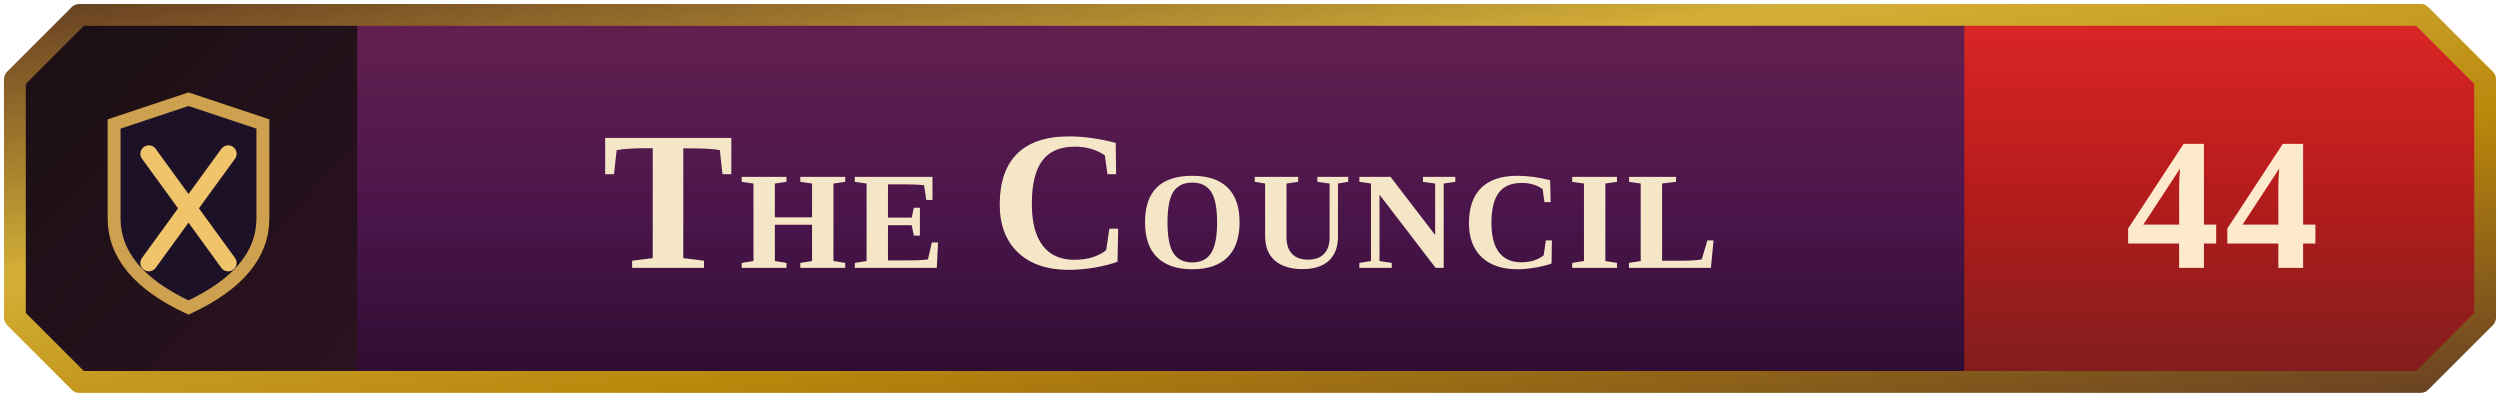
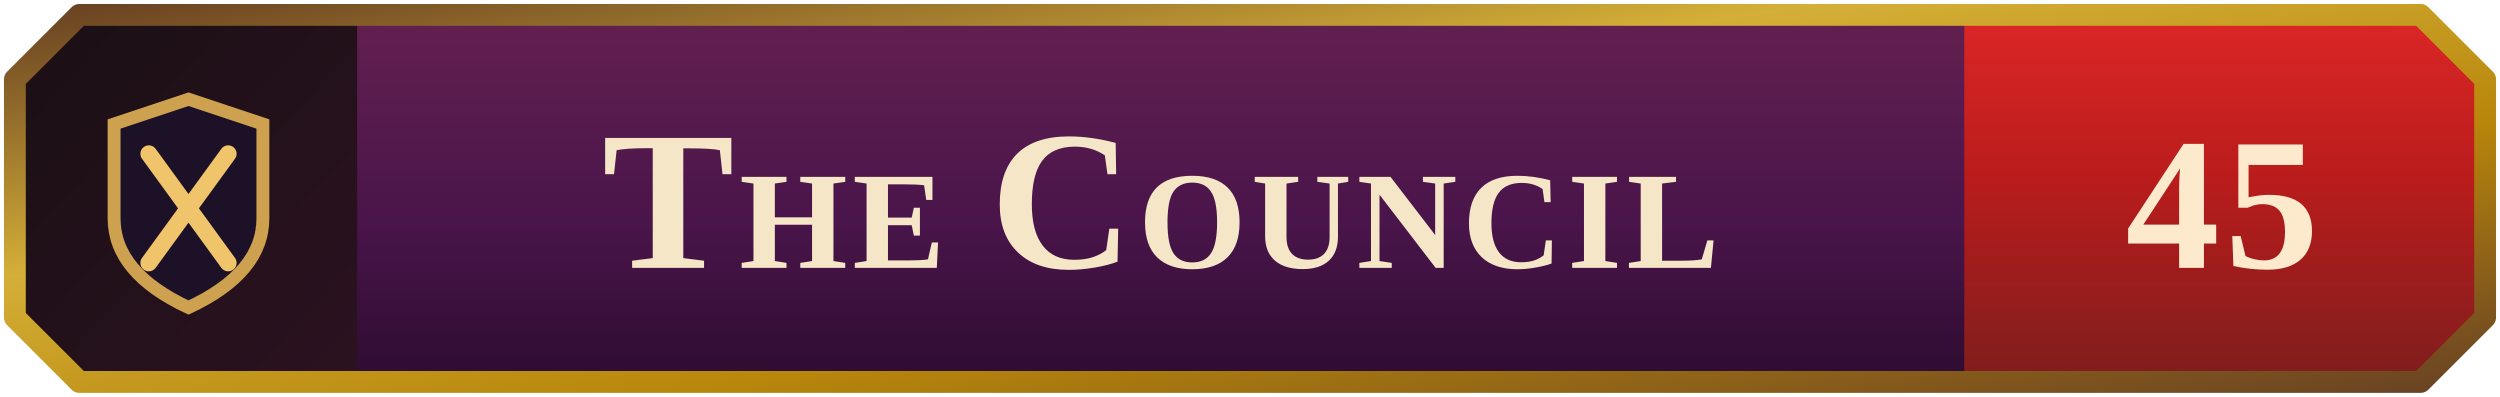
- <svg xmlns="http://www.w3.org/2000/svg" width="126" height="20" viewBox="0 0 252 40" role="img" aria-label="The Council: 44">
+ <svg xmlns="http://www.w3.org/2000/svg" width="126" height="20" viewBox="0 0 252 40" role="img" aria-label="The Council: 45">
  <defs>
    <linearGradient id="mcPlum" x1="0" y1="0" x2="0" y2="1">
      <stop offset="0%" stop-color="#63204f" />
      <stop offset="55%" stop-color="#4a154b" />
      <stop offset="100%" stop-color="#2e0c30" />
    </linearGradient>
    <linearGradient id="mcCap" x1="0" y1="0" x2="1" y2="1">
      <stop offset="0%" stop-color="#1a0f14" />
      <stop offset="100%" stop-color="#2b1220" />
    </linearGradient>
    <linearGradient id="mcBronze" x1="0" y1="0" x2="1" y2="1">
      <stop offset="0%" stop-color="#6b4423" />
      <stop offset="35%" stop-color="#d4af37" />
      <stop offset="65%" stop-color="#b8860b" />
      <stop offset="100%" stop-color="#6b4423" />
    </linearGradient>
    <linearGradient id="mcCount" x1="0" y1="0" x2="0" y2="1">
      <stop offset="0%" stop-color="#dc2626" />
      <stop offset="45%" stop-color="#b91c1c" />
      <stop offset="100%" stop-color="#7f1d1d" />
    </linearGradient>
  </defs>
  <path d="M 8 1.5 L 244 1.5 L 250.5 8 L 250.5 32 L 244 38.5 L 8 38.5 L 1.5 32 L 1.5 8 Z" fill="url(#mcPlum)" />
  <path d="M 8 1.5 L 36 1.5 L 36 38.5 L 8 38.5 L 1.5 32 L 1.5 8 Z" fill="url(#mcCap)" />
  <path d="M 198 1.5 L 244 1.5 L 250.5 8 L 250.5 32 L 244 38.5 L 198 38.5 Z" fill="url(#mcCount)" />
  <path d="M 8 1.5 L 244 1.5 L 250.5 8 L 250.5 32 L 244 38.5 L 8 38.5 L 1.5 32 L 1.5 8 Z" fill="none" stroke="url(#mcBronze)" stroke-width="2.2" stroke-linejoin="round" />
  <line x1="36" y1="3" x2="36" y2="37" stroke="url(#mcBronze)" stroke-width="1.4" />
  <line x1="198" y1="3" x2="198" y2="37" stroke="url(#mcBronze)" stroke-width="1.4" />
  <path d="M 19 10 L 26.5 12.5 L 26.5 22 Q 26.5 27.5 19 31 Q 11.5 27.5 11.5 22 L 11.5 12.5 Z" fill="#1d1128" stroke="#e0b055" stroke-opacity="0.9" stroke-width="1.3" />
  <path d="M 15 15.5 L 23 26.5 M 23 15.5 L 15 26.5" stroke="#f0c46a" stroke-width="1.7" stroke-linecap="round" />
  <text x="117" y="27" text-anchor="middle" fill="#f5e6c8" font-family="Cinzel, Georgia, 'Times New Roman', serif" font-size="20" font-weight="700" letter-spacing="0.5" style="font-variant: small-caps">The Council</text>
-   <text x="224" y="27" text-anchor="middle" fill="#fdeacd" font-family="Cinzel, Georgia, 'Times New Roman', serif" font-size="19" font-weight="700" letter-spacing="0.5">44</text>
+   <text x="224" y="27" text-anchor="middle" fill="#fdeacd" font-family="Cinzel, Georgia, 'Times New Roman', serif" font-size="19" font-weight="700" letter-spacing="0.5">45</text>
</svg>
